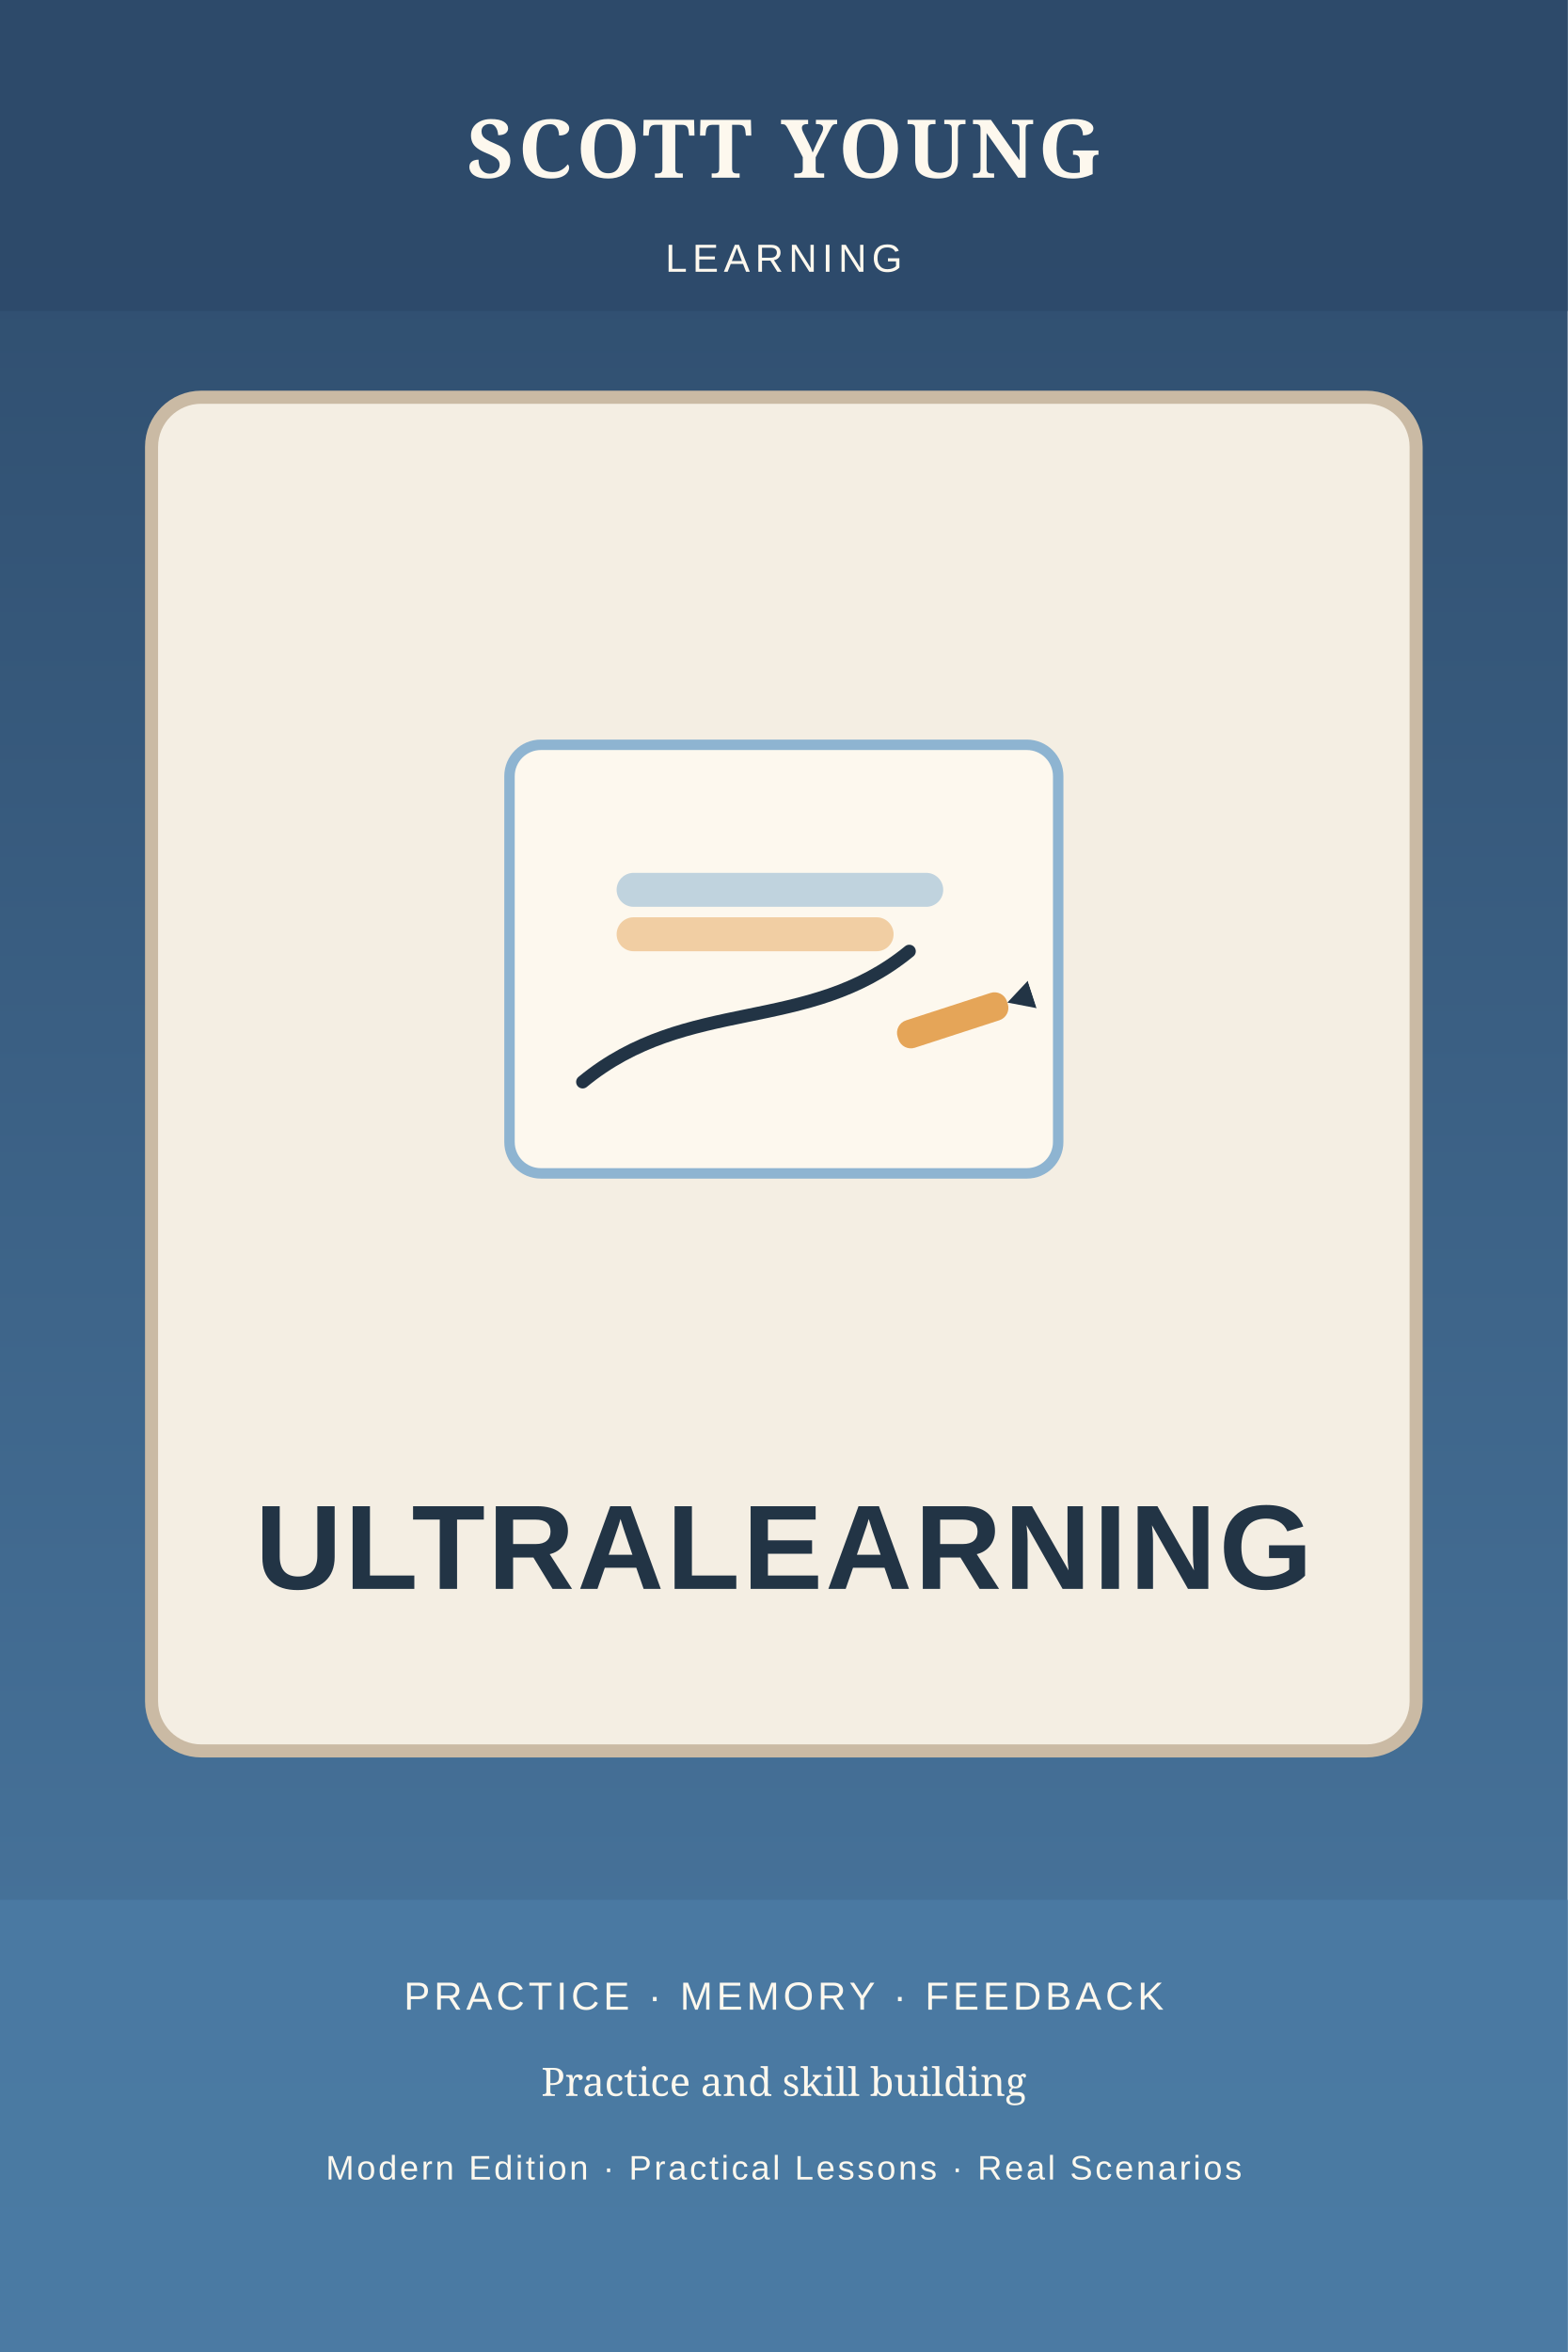
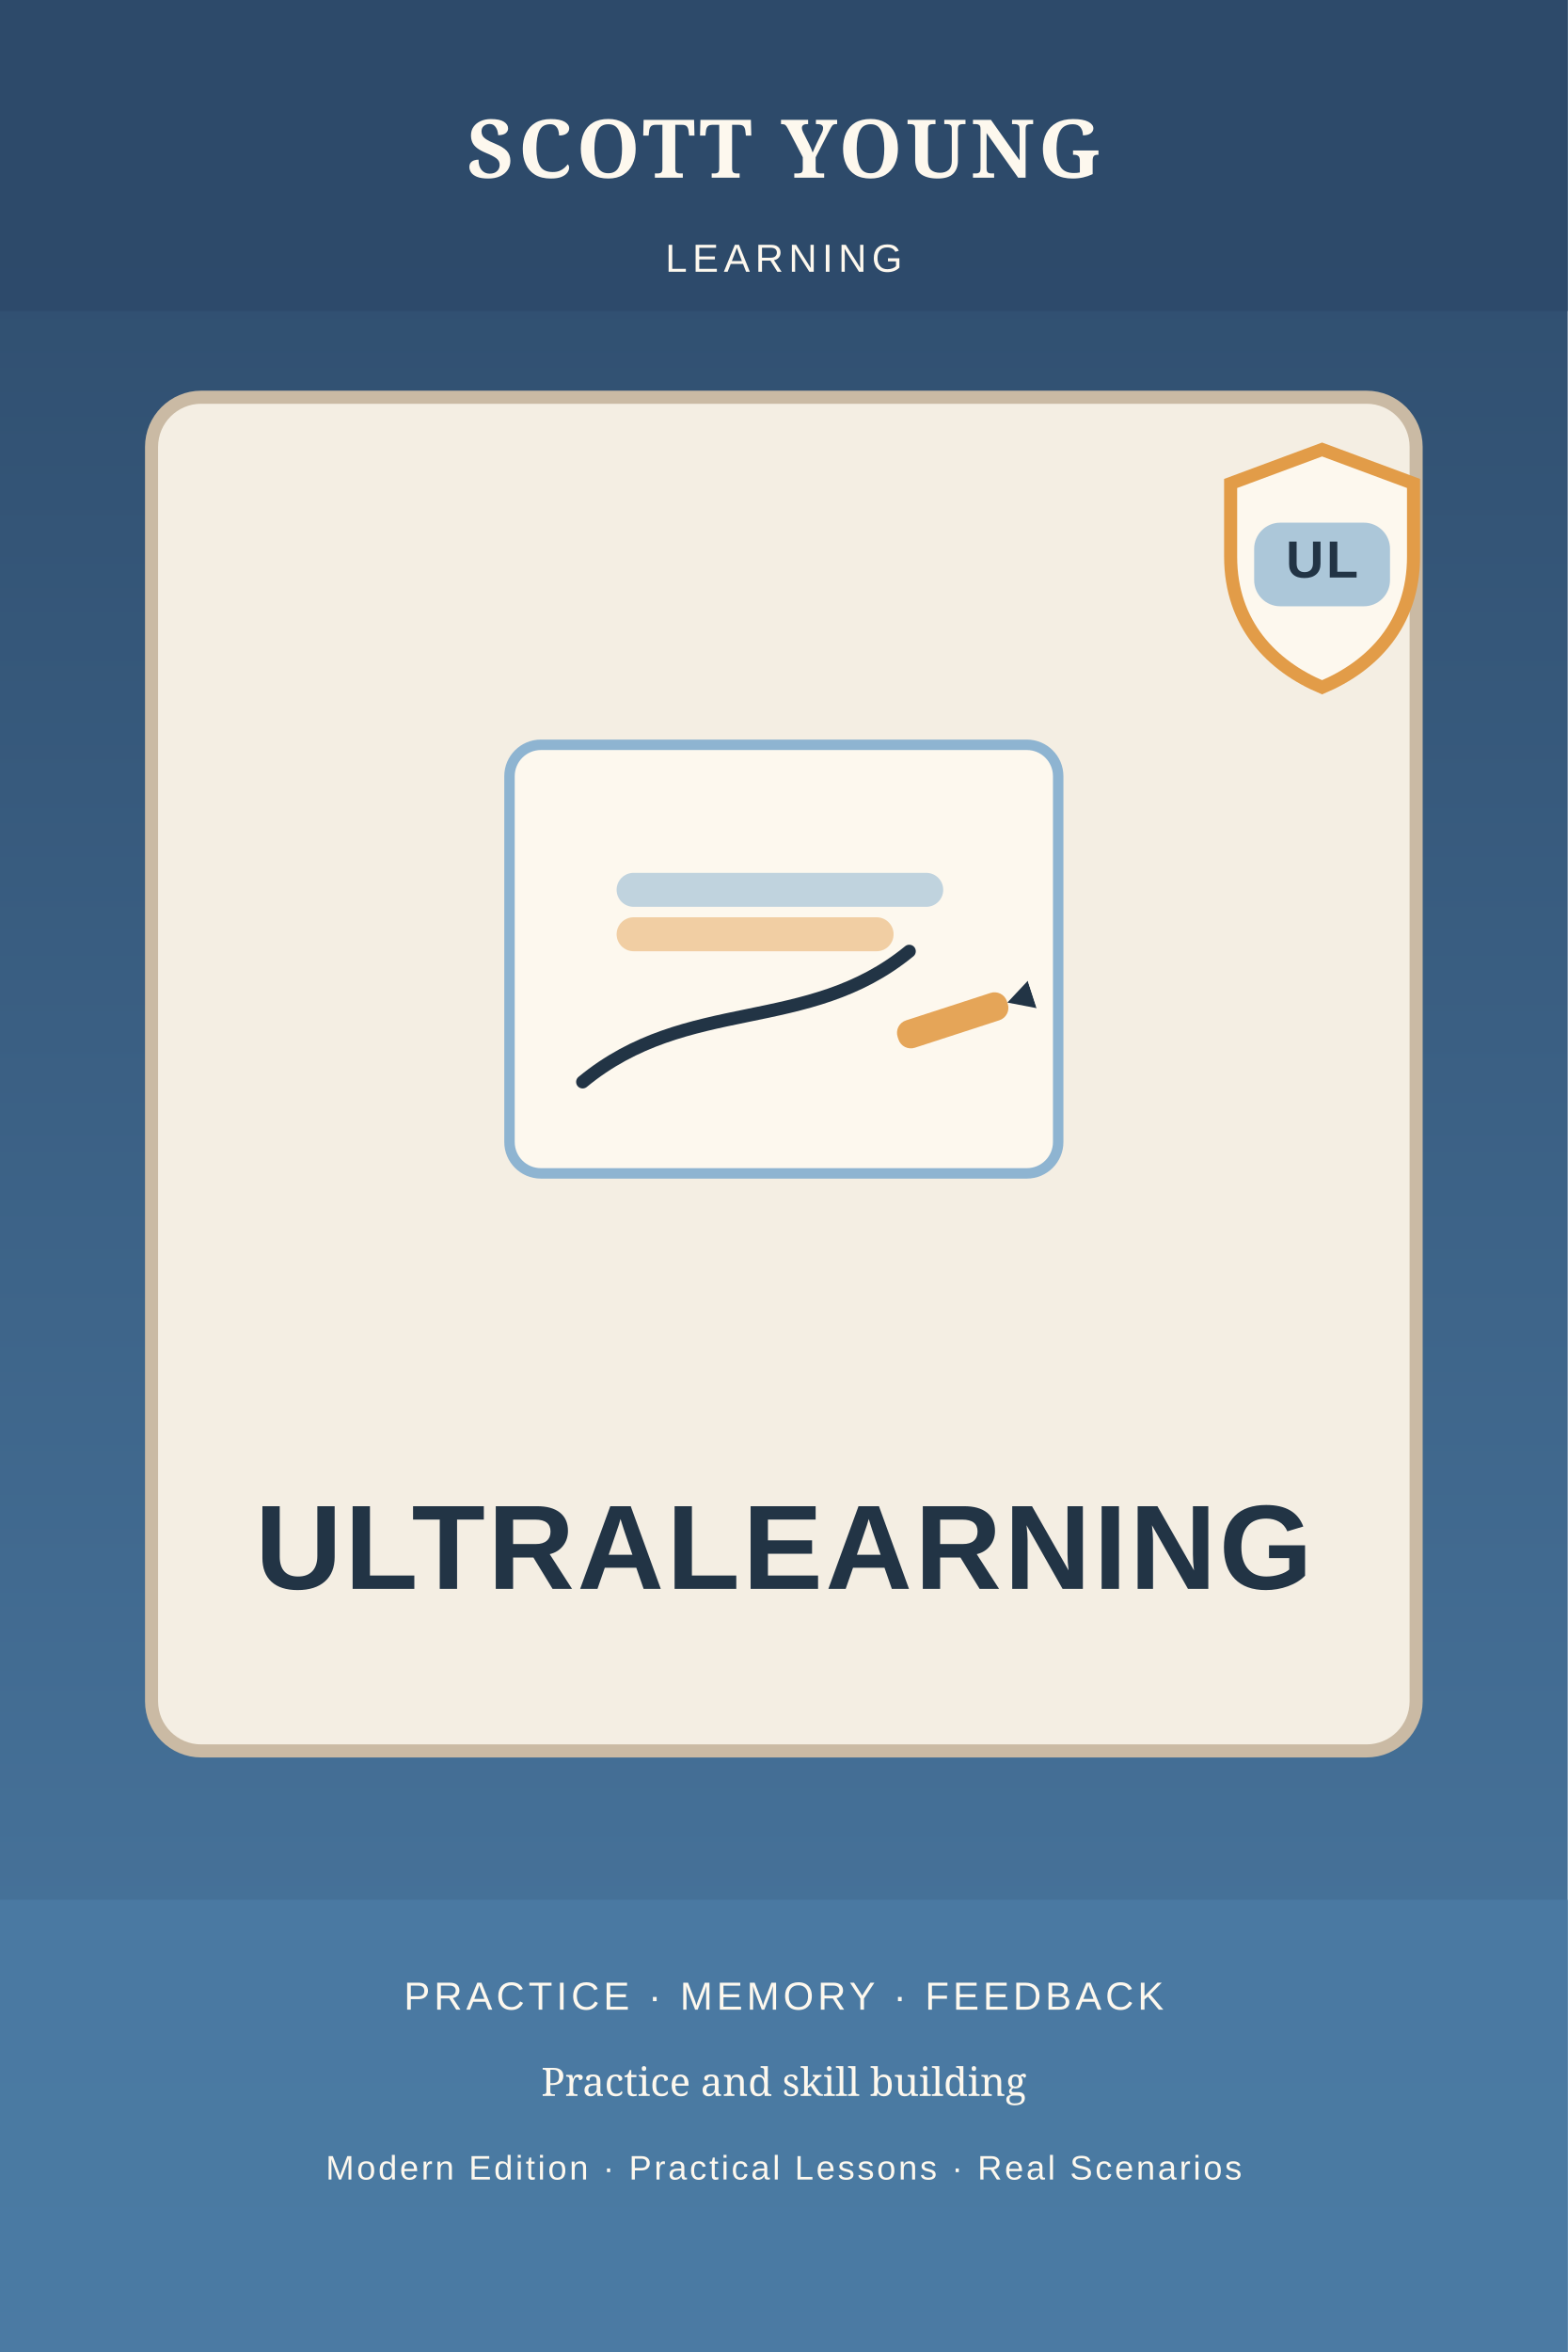
<svg xmlns="http://www.w3.org/2000/svg" width="1200" height="1800" viewBox="0 0 1200 1800" fill="none" role="img" aria-labelledby="title desc">
  <defs>
    <linearGradient id="g820684095" x1="0" y1="0" x2="0" y2="1800" gradientUnits="userSpaceOnUse">
      <stop offset="0%" stop-color="#2D4A6A" />
      <stop offset="100%" stop-color="#4B7AA3" />
    </linearGradient>
  </defs>
  <rect width="1200" height="1800" fill="url(#g820684095)" />
  <circle cx="600" cy="840" r="420" fill="#8EB4D1" opacity="0.16" />
  <circle cx="600" cy="840" r="300" fill="#FDF8EE" opacity="0.16" />
  <circle cx="615" cy="858" r="210" fill="#E29C48" opacity="0.18" />
  <circle cx="585" cy="822" r="130" fill="#FDF8EE" opacity="0.34" />
  <rect x="116" y="304" width="968" height="1036" rx="38" fill="#F4EEE3" stroke="#CABAA4" stroke-width="10" />
  <g transform="translate(390 570)">
    <rect x="0" y="0" width="420" height="328" rx="24" fill="#FDF8EE" stroke="#8EB4D1" stroke-width="8" />
    <path d="M56 258 C136 192 228 222 306 158" stroke="#223445" stroke-width="10" stroke-linecap="round" />
    <rect x="82" y="98" width="250" height="26" rx="13" fill="#8EB4D1" opacity="0.55" />
    <rect x="82" y="132" width="212" height="26" rx="13" fill="#E29C48" opacity="0.45" />
    <g transform="translate(294 214) rotate(-18)">
      <rect x="0" y="0" width="88" height="22" rx="10" fill="#E29C48" opacity="0.9" />
      <polygon points="88,11 108,0 108,22" fill="#223445" />
      <polygon points="108,0 118,11 108,22" fill="#FDF8EE" />
    </g>
  </g>
+   <g transform="translate(930 336)">
+     <path d="M82 8 L152 34 V90 C152 142 120 174 82 190 C44 174 12 142 12 90 V34 Z" fill="#FDF8EE" stroke="#E29C48" stroke-width="10" />
+     <rect x="30" y="64" width="104" height="64" rx="20" fill="#8EB4D1" opacity="0.72" />
+     <text x="82" y="106" text-anchor="middle" fill="#223445" font-family="'Trebuchet MS', Arial, sans-serif" font-size="40" font-weight="700" letter-spacing="2">UL</text>
+   </g>
  <rect x="0" y="0" width="1200" height="238" fill="#2D4A6A" opacity="0.93" />
  <rect x="0" y="1454" width="1200" height="346" fill="#4B7AA3" opacity="0.95" />
  <text x="600" y="136" text-anchor="middle" fill="#FDF8EE" font-family="Georgia, serif" font-size="62" font-weight="700" letter-spacing="3">SCOTT YOUNG</text>
  <text x="600" y="208" text-anchor="middle" fill="#FDF8EE" font-family="'Trebuchet MS', Arial, sans-serif" font-size="30" letter-spacing="4">LEARNING</text>
  <text x="600" y="1216" text-anchor="middle" fill="#223445" font-family="'Trebuchet MS', Arial, sans-serif" font-size="92" font-weight="700" letter-spacing="2">ULTRALEARNING</text>
  <text x="600" y="1538" text-anchor="middle" fill="#FDF8EE" font-family="'Trebuchet MS', Arial, sans-serif" font-size="30" letter-spacing="3">PRACTICE  ·  MEMORY  ·  FEEDBACK</text>
  <text x="600" y="1604" text-anchor="middle" fill="#FDF8EE" font-family="Georgia, serif" font-size="30">Practice and skill building</text>
  <text x="600" y="1668" text-anchor="middle" fill="#FDF8EE" font-family="'Trebuchet MS', Arial, sans-serif" font-size="26" letter-spacing="2">Modern Edition · Practical Lessons · Real Scenarios</text>
</svg>
